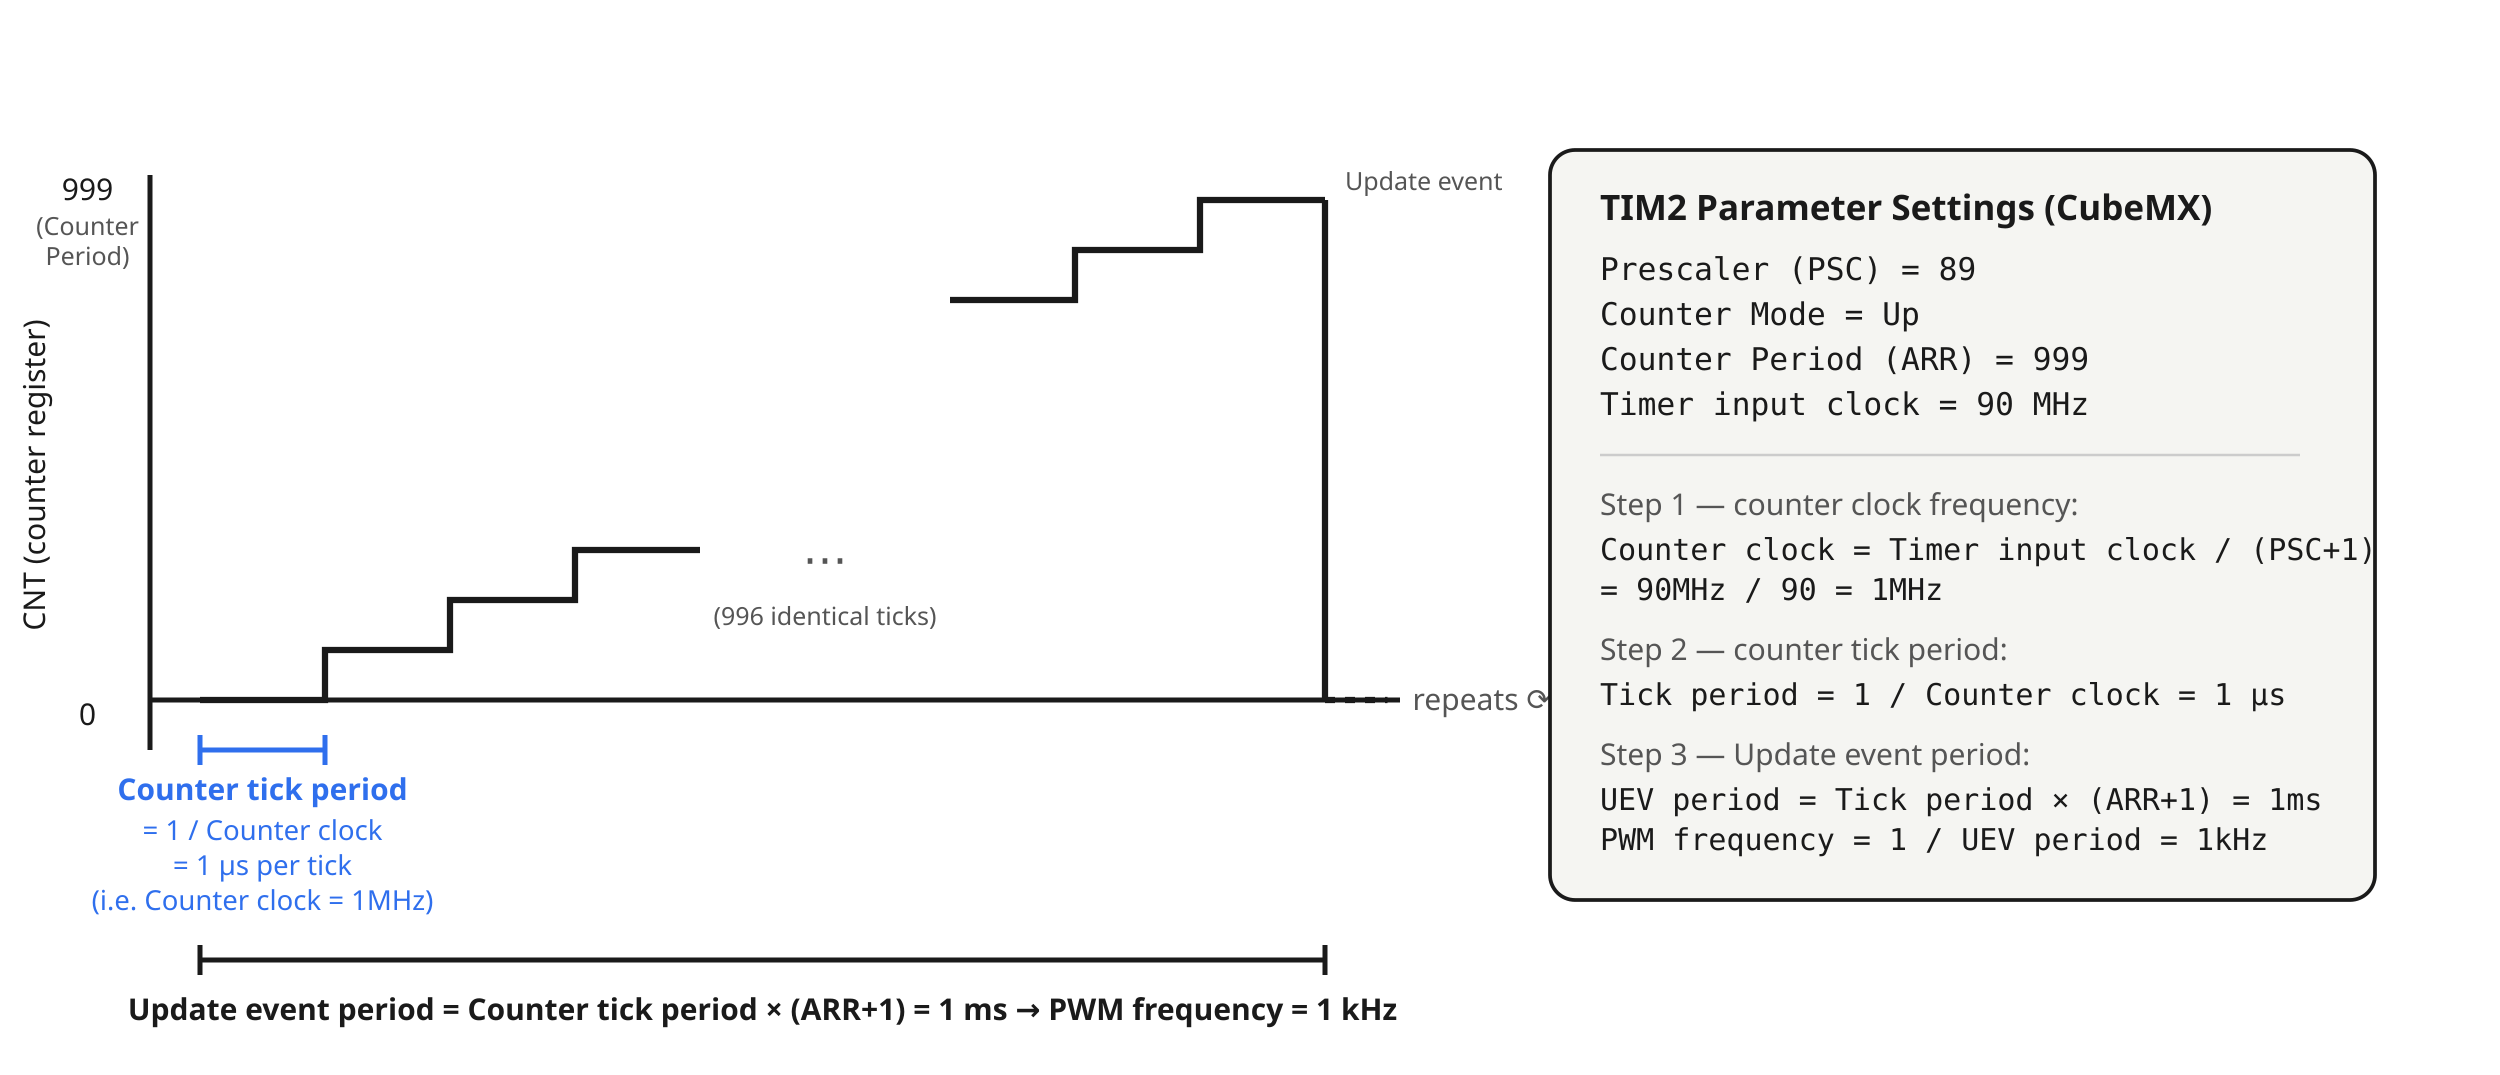
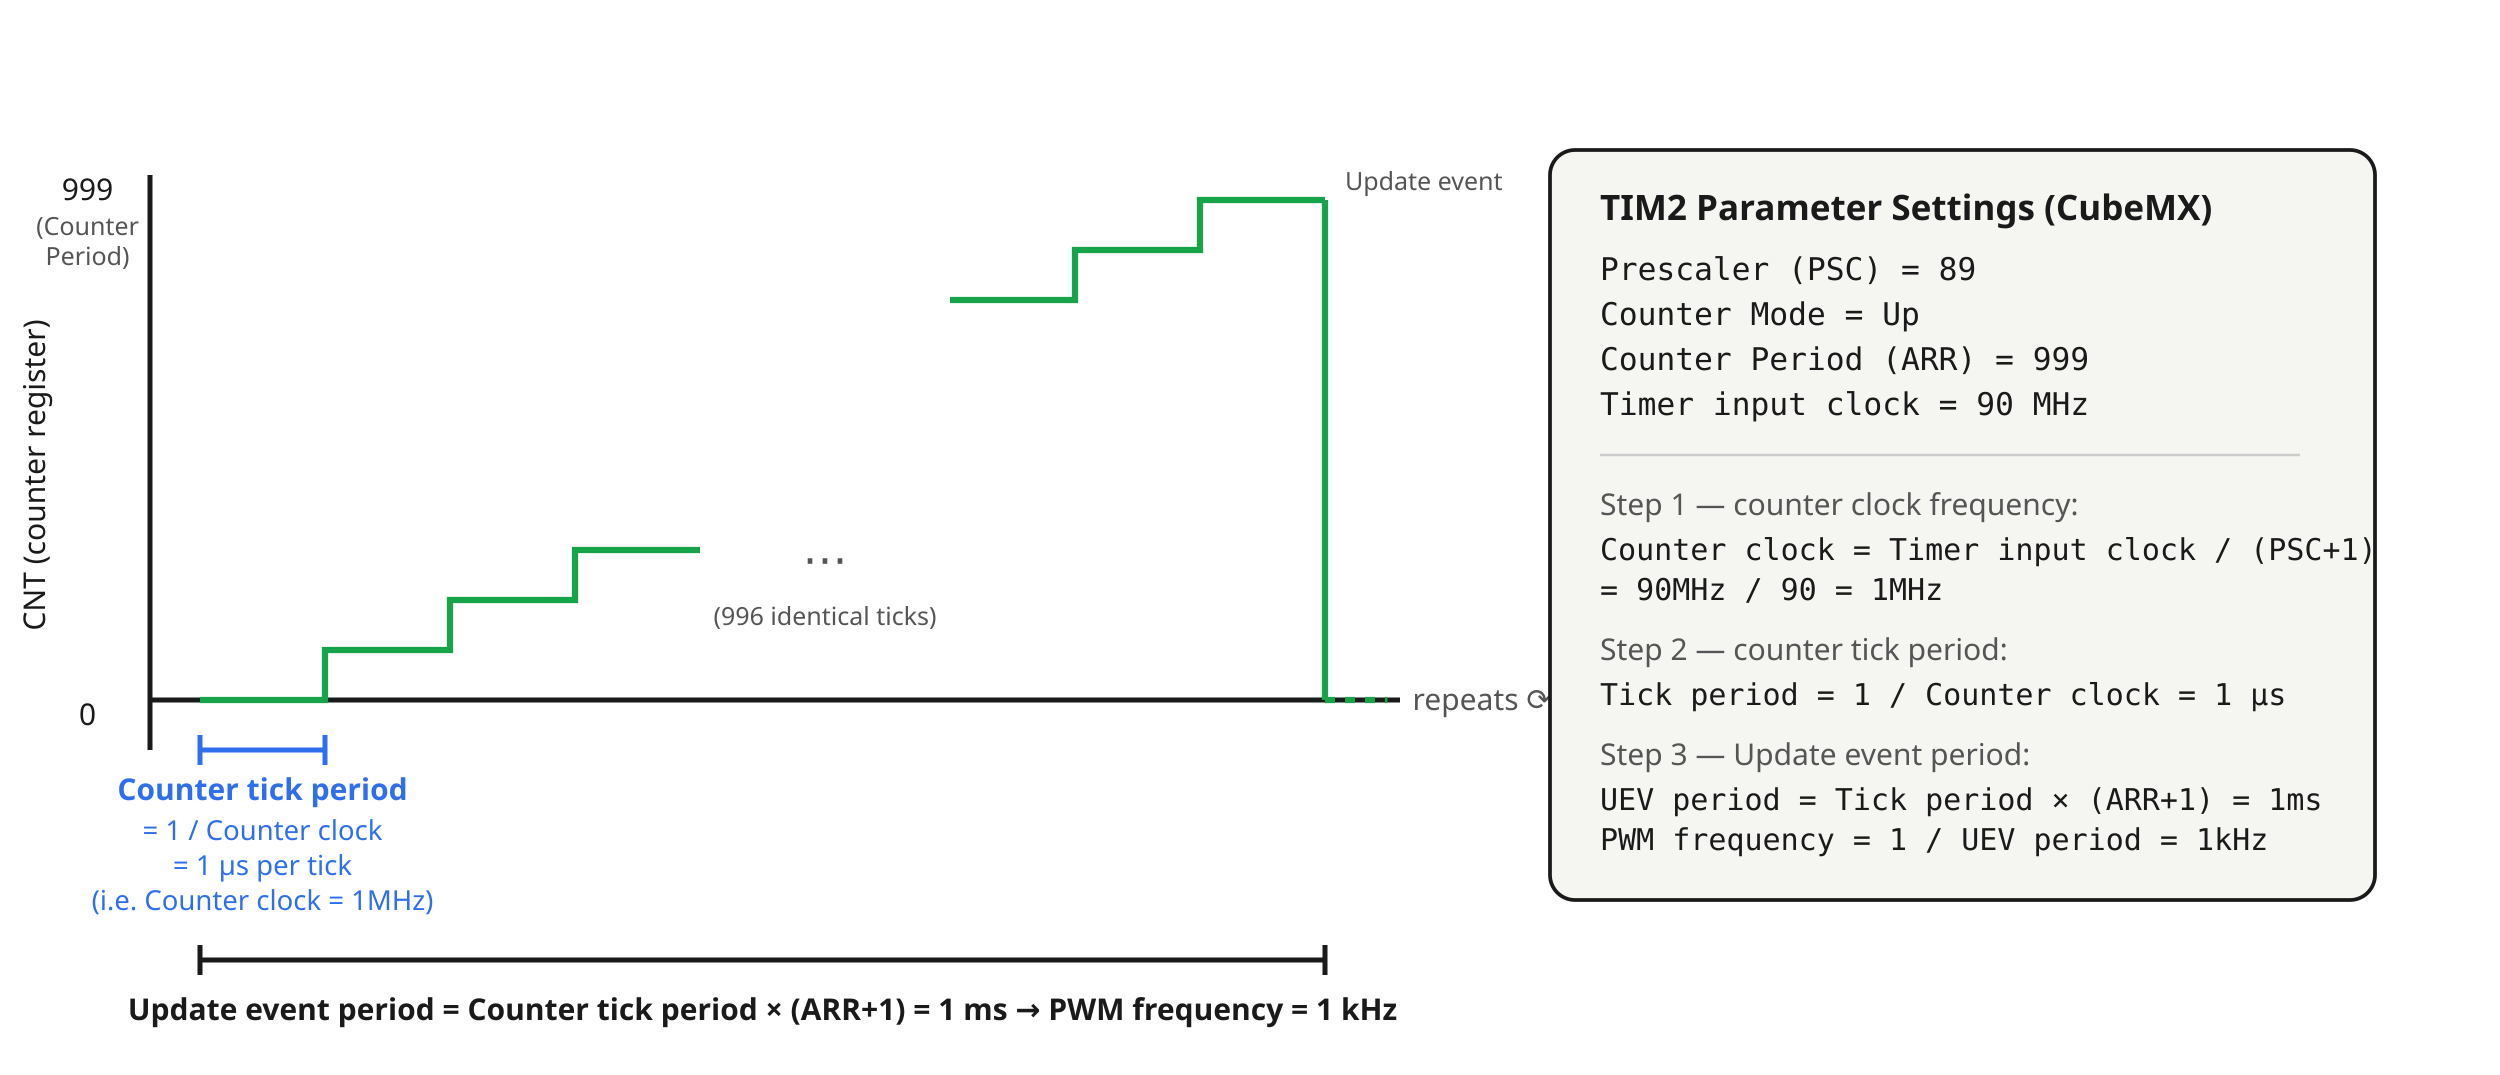
<svg xmlns="http://www.w3.org/2000/svg" width="1000" height="430" viewBox="0 0 1000 430" role="img">
  <rect width="1000" height="430" fill="#ffffff" />
  <line x1="60" y1="70" x2="60" y2="300" stroke="#1a1a1a" stroke-width="2" />
  <text x="35" y="80" text-anchor="middle" font-family="sans-serif" font-size="12" fill="#1a1a1a">999</text>
  <text x="35" y="94" text-anchor="middle" font-family="sans-serif" font-size="10" fill="#555555">(Counter</text>
  <text x="35" y="106" text-anchor="middle" font-family="sans-serif" font-size="10" fill="#555555">Period)</text>
  <text x="35" y="290" text-anchor="middle" font-family="sans-serif" font-size="12" fill="#1a1a1a">0</text>
  <text x="18" y="190" text-anchor="middle" font-family="sans-serif" font-size="12" fill="#1a1a1a" transform="rotate(-90 18 190)">CNT (counter register)</text>
  <line x1="60" y1="280" x2="560" y2="280" stroke="#1a1a1a" stroke-width="2" />
-   <path d="M80,280 H130 V260 H180 V240 H230 V220 H280" fill="none" stroke="#1a1a1a" stroke-width="2.5" />
+   <path d="M80,280 H130 V260 H180 V240 H230 V220 H280" fill="none" stroke="#16a34a" stroke-width="2.5" />
  <text x="330" y="230" text-anchor="middle" font-family="sans-serif" font-size="18" fill="#555555">⋯</text>
  <text x="330" y="250" text-anchor="middle" font-family="sans-serif" font-size="10" fill="#555555">(996 identical ticks)</text>
-   <path d="M380,120 H430 V100 H480 V80 H530" fill="none" stroke="#1a1a1a" stroke-width="2.5" />
-   <line x1="530" y1="80" x2="530" y2="280" stroke="#1a1a1a" stroke-width="2.5" />
+   <path d="M380,120 H430 V100 H480 V80 H530" fill="none" stroke="#16a34a" stroke-width="2.5" />
+   <line x1="530" y1="80" x2="530" y2="280" stroke="#16a34a" stroke-width="2.5" />
  <text x="538" y="76" font-family="sans-serif" font-size="10" fill="#555555">Update event</text>
-   <path d="M530,280 H555" fill="none" stroke="#1a1a1a" stroke-width="2.5" stroke-dasharray="4 4" />
+   <path d="M530,280 H555" fill="none" stroke="#16a34a" stroke-width="2.5" stroke-dasharray="4 4" />
  <text x="565" y="284" font-family="sans-serif" font-size="12" fill="#555555">repeats ⟳</text>
  <line x1="80" y1="300" x2="130" y2="300" stroke="#2f6fed" stroke-width="2" />
  <line x1="80" y1="294" x2="80" y2="306" stroke="#2f6fed" stroke-width="2" />
  <line x1="130" y1="294" x2="130" y2="306" stroke="#2f6fed" stroke-width="2" />
  <text x="105" y="320" text-anchor="middle" font-family="sans-serif" font-size="12" font-weight="700" fill="#2f6fed">Counter tick period</text>
  <text x="105" y="336" text-anchor="middle" font-family="sans-serif" font-size="11" fill="#2f6fed">= 1 / Counter clock</text>
  <text x="105" y="350" text-anchor="middle" font-family="sans-serif" font-size="11" fill="#2f6fed">= 1 µs per tick</text>
  <text x="105" y="364" text-anchor="middle" font-family="sans-serif" font-size="11" fill="#2f6fed">(i.e. Counter clock = 1MHz)</text>
  <line x1="80" y1="384" x2="530" y2="384" stroke="#1a1a1a" stroke-width="2" />
  <line x1="80" y1="378" x2="80" y2="390" stroke="#1a1a1a" stroke-width="2" />
  <line x1="530" y1="378" x2="530" y2="390" stroke="#1a1a1a" stroke-width="2" />
  <text x="305" y="408" text-anchor="middle" font-family="sans-serif" font-size="12" font-weight="700" fill="#1a1a1a">Update event period = Counter tick period × (ARR+1) = 1 ms  →  PWM frequency = 1 kHz</text>
  <rect x="620" y="60" width="330" height="300" rx="10" fill="#f5f5f2" stroke="#1a1a1a" stroke-width="1.5" />
  <text x="640" y="88" font-family="sans-serif" font-size="14" font-weight="700" fill="#1a1a1a">TIM2 Parameter Settings (CubeMX)</text>
  <text x="640" y="112" font-family="monospace" font-size="12.5" fill="#1a1a1a">Prescaler (PSC) = 89</text>
  <text x="640" y="130" font-family="monospace" font-size="12.5" fill="#1a1a1a">Counter Mode = Up</text>
  <text x="640" y="148" font-family="monospace" font-size="12.5" fill="#1a1a1a">Counter Period (ARR) = 999</text>
  <text x="640" y="166" font-family="monospace" font-size="12.5" fill="#1a1a1a">Timer input clock = 90 MHz</text>
  <line x1="640" y1="182" x2="920" y2="182" stroke="#cccccc" stroke-width="1" />
  <text x="640" y="206" font-family="sans-serif" font-size="12" fill="#555555">Step 1 — counter clock frequency:</text>
  <text x="640" y="224" font-family="monospace" font-size="12" fill="#1a1a1a">Counter clock = Timer input clock / (PSC+1)</text>
  <text x="640" y="240" font-family="monospace" font-size="12" fill="#1a1a1a">              = 90MHz / 90 = 1MHz</text>
  <text x="640" y="264" font-family="sans-serif" font-size="12" fill="#555555">Step 2 — counter tick period:</text>
  <text x="640" y="282" font-family="monospace" font-size="12" fill="#1a1a1a">Tick period = 1 / Counter clock = 1 µs</text>
  <text x="640" y="306" font-family="sans-serif" font-size="12" fill="#555555">Step 3 — Update event period:</text>
  <text x="640" y="324" font-family="monospace" font-size="12" fill="#1a1a1a">UEV period = Tick period × (ARR+1) = 1ms</text>
  <text x="640" y="340" font-family="monospace" font-size="12" fill="#1a1a1a">PWM frequency = 1 / UEV period = 1kHz</text>
</svg>
